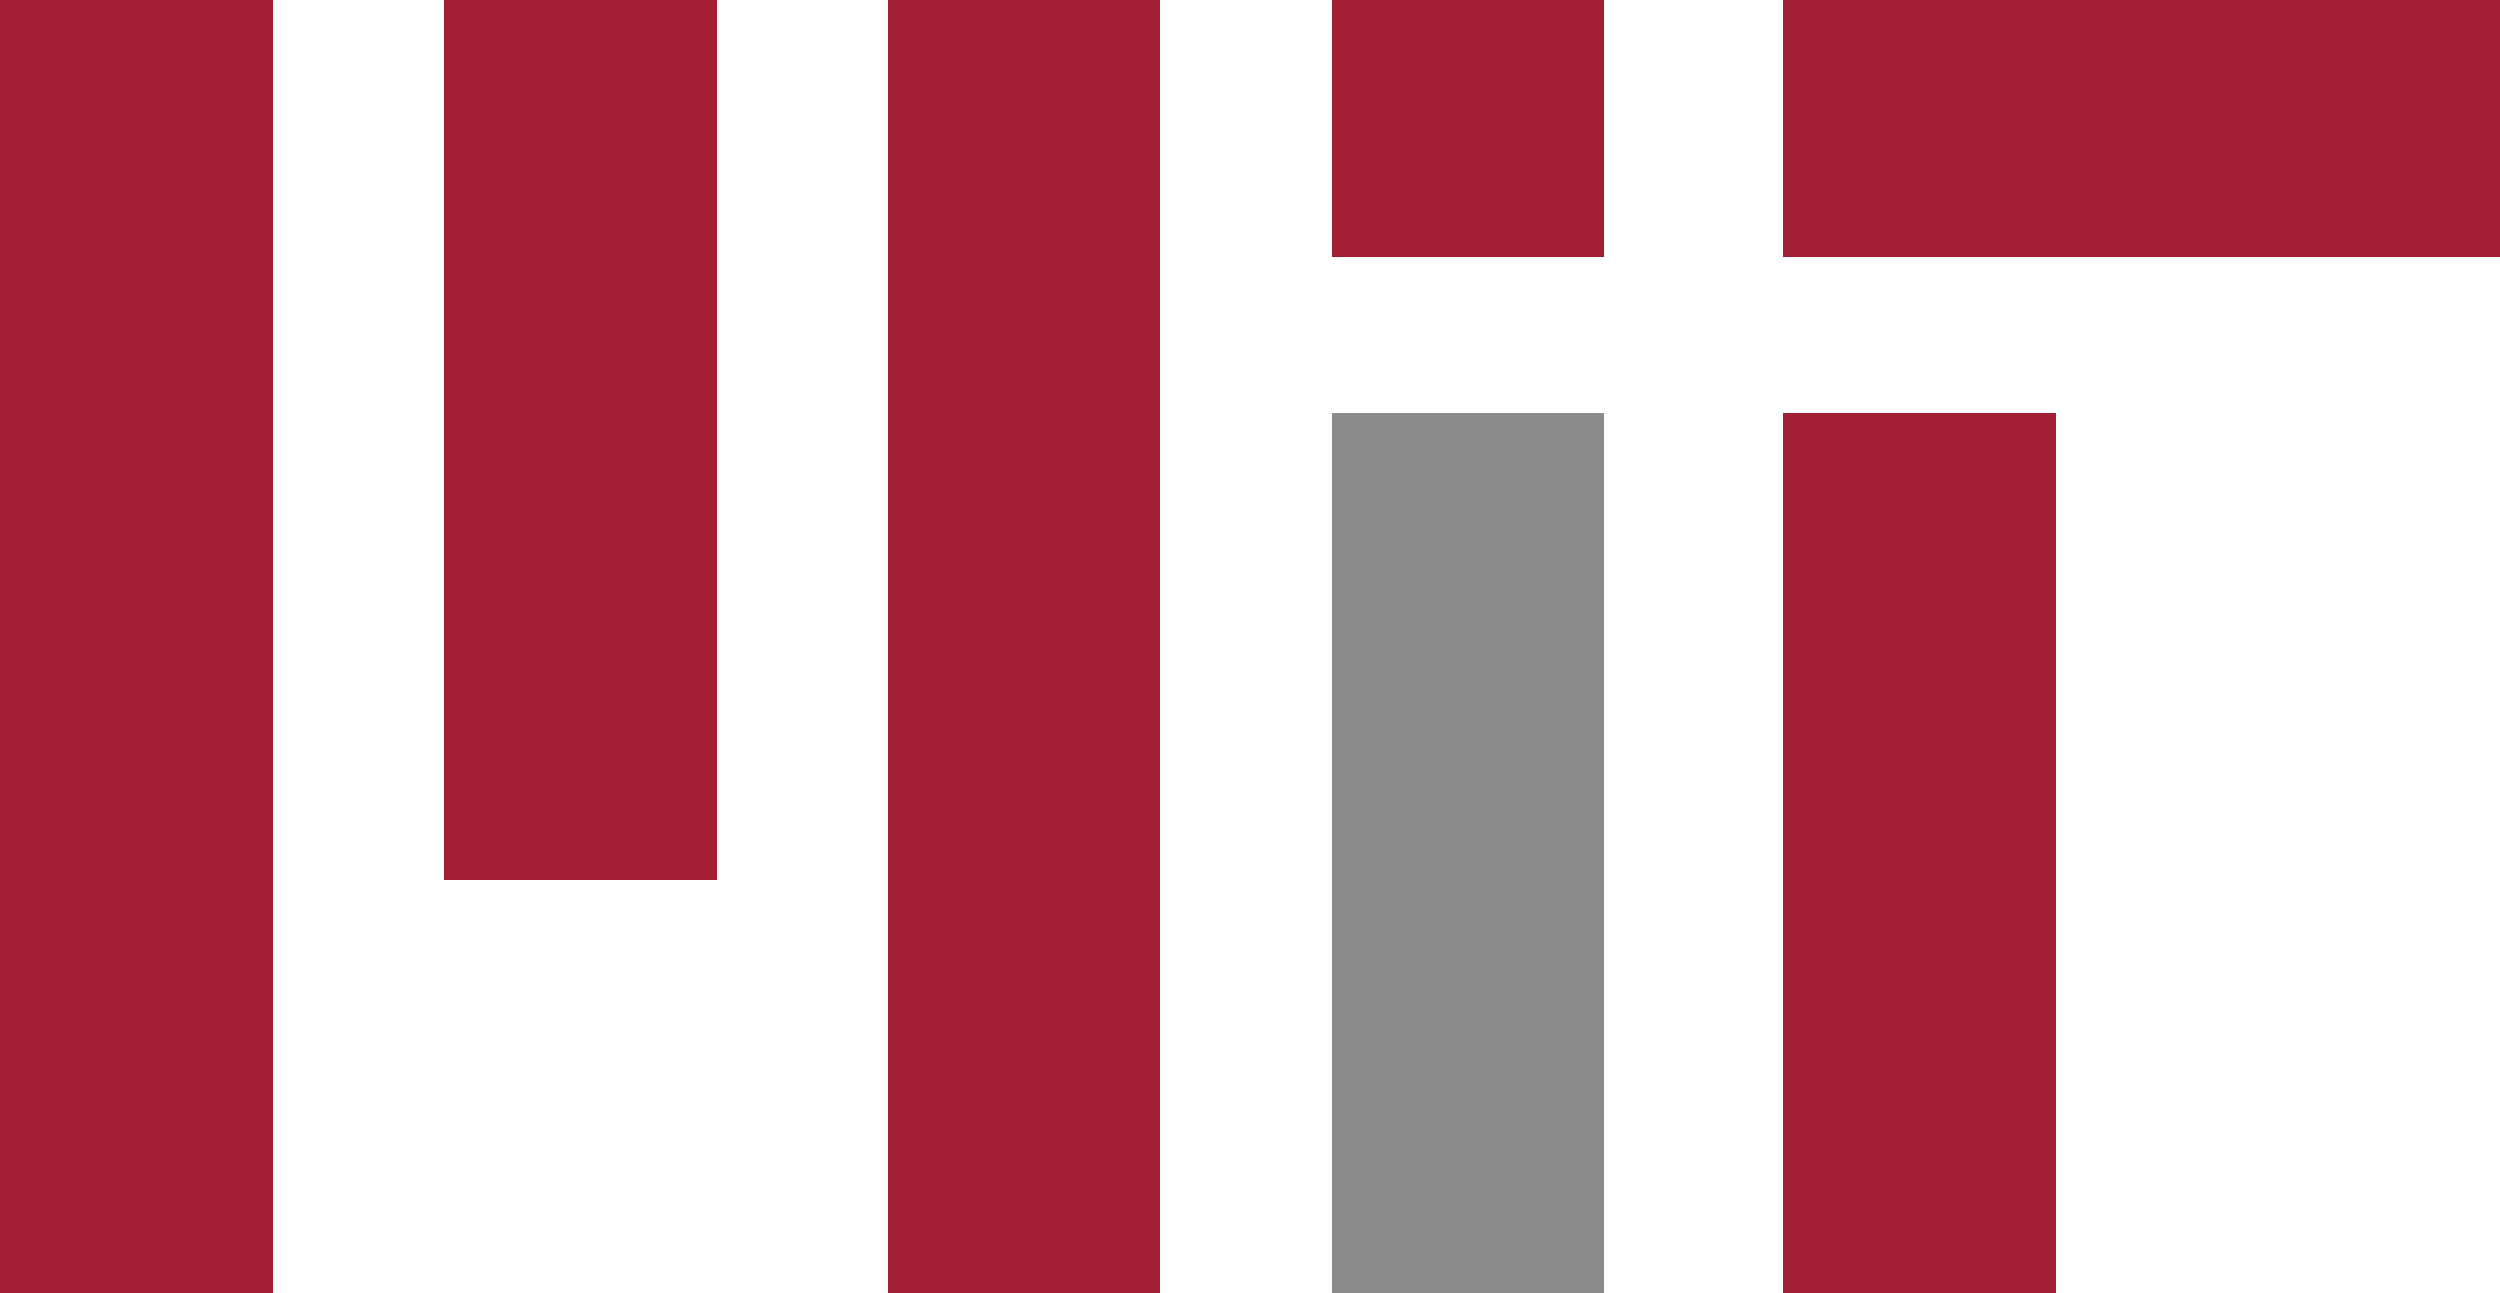
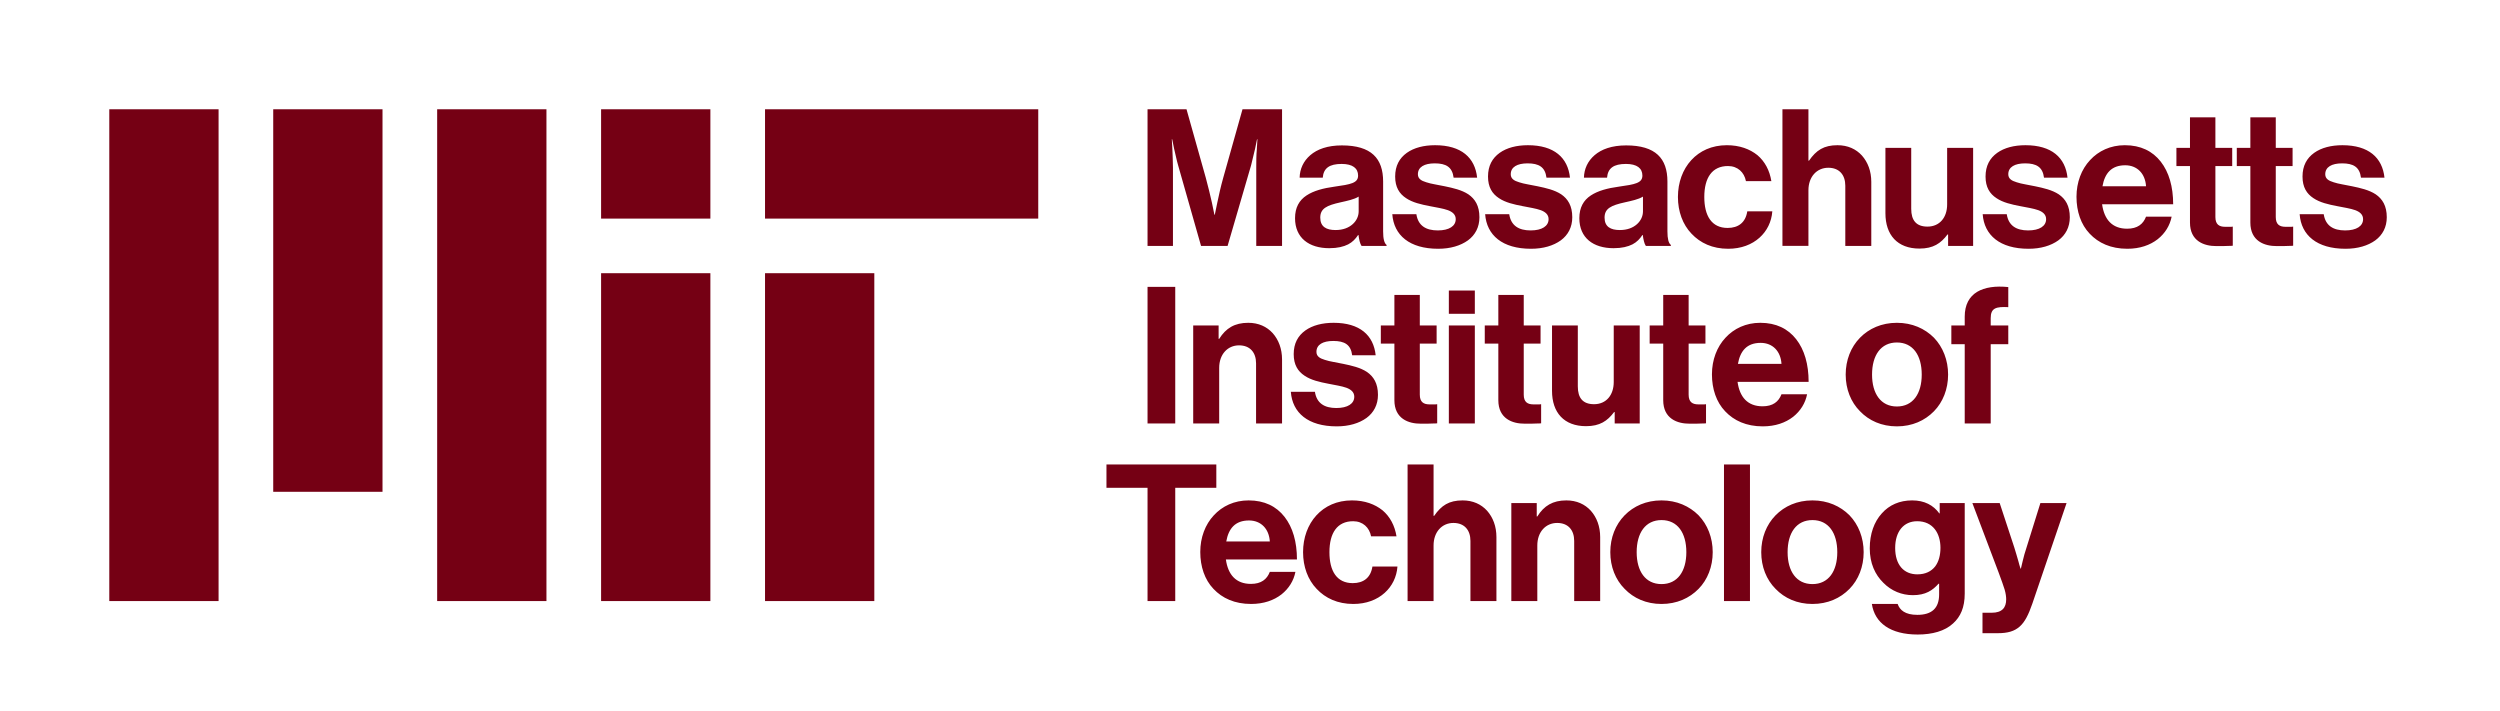
- <svg xmlns="http://www.w3.org/2000/svg" height="166" width="321" shape-rendering="crispEdges">
-   <g stroke-width="35" stroke="#A31F34">
-     <path d="m17.5,0v166m57-166v113m57-113v166m57-166v33m58,20v113" />
-     <path d="m188.5,53v113" stroke="#8A8B8C" />
-     <path d="m229,16.5h92" stroke-width="33" />
-   </g>
+ <svg xmlns="http://www.w3.org/2000/svg" id="Layer_1" viewBox="0 0 3660 1040">
+   <defs>
+     <style>.cls-1{fill:#750014;}</style>
+   </defs>
+   <path class="cls-1" d="M880,880h160V400h-160v480Zm240-560h400V160h-400v160Zm-240-160h160v160h-160V160Zm-240,720h160V160h-160V880Zm-240-160h160V160h-160V720Zm-240,160h160V160H160V880Zm960,0h160V400h-160v480ZM1737.063,160l28.252,100.42c3.357,12.867,6.713,25.734,8.951,36.364,1.399,6.154,2.517,12.028,3.636,17.623h.56c1.119-5.595,2.238-11.469,3.637-17.623,2.238-10.63,5.035-23.497,8.671-36.364l28.252-100.42h57.902v200h-37.762v-114.685c0-8.112,0-18.182,.839-26.853,.28-4.756,.56-9.791,.839-14.546h-.56c-.839,4.755-1.958,9.231-2.798,13.706-1.958,7.833-3.916,16.784-5.874,24.336l-34.406,118.042h-38.881l-33.567-118.042c-2.238-7.552-3.916-16.503-5.874-24.336-.839-4.476-1.958-8.951-2.798-13.706h-.559c.28,4.755,.559,9.79,.839,14.546,.28,8.671,.839,18.741,.839,26.853v114.685h-37.203V160h57.063Zm251.748,184.056h-.56c-3.637,5.595-8.112,10.35-14.546,13.706-6.714,3.357-15.385,5.595-27.692,5.595-29.651,0-50.07-15.105-50.07-43.916,0-15.665,6.154-26.294,16.784-33.287,10.629-6.993,24.615-10.629,40.839-12.867,24.056-3.357,34.686-5.315,34.686-16.224,0-10.63-7.833-17.063-24.056-17.063-17.902,0-26.574,6.154-27.692,20.14h-33.846c.28-12.867,5.595-24.336,15.664-33.007,10.07-8.671,25.175-14.266,46.154-14.266,43.077,0,60.42,19.021,60.42,52.867v73.007c0,10.909,1.679,17.343,5.035,19.86v1.399h-36.643c-2.238-3.077-3.637-9.511-4.476-15.944Zm-8.392-15.944c5.595-5.035,8.672-11.748,8.672-18.741v-21.539c-6.714,4.196-16.783,6.154-26.574,8.392-20.14,4.476-29.65,8.951-29.65,22.378s8.951,18.182,22.378,18.182c10.909,0,19.301-3.357,25.175-8.672Zm57.9-14.546h35.245c2.518,16.784,13.986,23.777,31.329,23.777,16.784,0,26.294-6.434,26.294-16.504,0-6.714-4.755-10.63-11.468-13.147-6.993-2.518-16.504-3.916-26.294-5.874-13.147-2.518-25.454-5.315-34.965-11.748-9.791-6.434-15.944-15.944-15.944-31.609s6.154-26.853,17.063-34.685c10.63-7.553,24.895-11.189,41.399-11.189,38.322,0,58.462,18.182,61.539,47.553h-34.406c-1.958-15.665-11.189-20.979-27.693-20.979-15.105,0-24.615,5.315-24.615,15.944,0,6.434,4.755,9.511,12.308,11.748,7.273,2.518,17.063,3.637,27.133,5.875,12.028,2.517,24.615,5.315,34.405,11.748,9.791,6.713,16.224,16.783,16.224,33.566,0,14.546-6.154,26.014-16.784,33.846-10.909,7.833-25.734,12.308-43.636,12.308-41.958,0-64.895-19.86-67.133-50.63Zm135.94,0h35.245c2.518,16.784,13.986,23.777,31.329,23.777,16.784,0,26.294-6.434,26.294-16.504,0-6.714-4.756-10.63-11.469-13.147-6.993-2.518-16.504-3.916-26.294-5.874-13.147-2.518-25.454-5.315-34.965-11.748-9.791-6.434-15.944-15.944-15.944-31.609s6.154-26.853,17.063-34.685c10.629-7.553,24.895-11.189,41.398-11.189,38.322,0,58.462,18.182,61.538,47.553h-34.405c-1.958-15.665-11.189-20.979-27.693-20.979-15.105,0-24.615,5.315-24.615,15.944,0,6.434,4.755,9.511,12.308,11.748,7.273,2.518,17.063,3.637,27.133,5.875,12.028,2.517,24.615,5.315,34.405,11.748,9.791,6.713,16.224,16.783,16.224,33.566,0,14.546-6.154,26.014-16.783,33.846-10.91,7.833-25.735,12.308-43.637,12.308-41.958,0-64.895-19.86-67.133-50.63Zm230.766,30.49h-.56c-3.637,5.595-8.112,10.35-14.546,13.706-6.714,3.357-15.385,5.595-27.692,5.595-29.651,0-50.07-15.105-50.07-43.916,0-15.665,6.154-26.294,16.784-33.287,10.629-6.993,24.615-10.629,40.839-12.867,24.056-3.357,34.686-5.315,34.686-16.224,0-10.63-7.833-17.063-24.056-17.063-17.902,0-26.574,6.154-27.692,20.14h-33.846c.28-12.867,5.595-24.336,15.664-33.007,10.07-8.671,25.175-14.266,46.154-14.266,43.077,0,60.42,19.021,60.42,52.867v73.007c0,10.909,1.679,17.343,5.035,19.86v1.399h-36.643c-2.238-3.077-3.637-9.511-4.476-15.944Zm-8.392-15.944c5.595-5.035,8.672-11.748,8.672-18.741v-21.539c-6.714,4.196-16.783,6.154-26.574,8.392-20.14,4.476-29.65,8.951-29.65,22.378s8.951,18.182,22.378,18.182c10.909,0,19.301-3.357,25.175-8.672Zm79.717,13.986c-12.867-13.427-19.86-32.448-19.86-53.706s6.993-40.28,19.581-53.986c12.308-13.427,29.93-21.819,52.028-21.819,18.742,0,33.567,5.595,44.755,14.546,10.909,9.231,17.902,22.378,20.42,38.042h-37.203c-2.518-12.867-12.028-22.098-26.294-22.098-23.217,0-34.685,17.063-34.685,45.315,0,27.413,10.629,45.315,34.126,45.315,15.665,0,26.294-7.832,28.811-24.336h36.643c-1.119,15.385-7.832,28.811-18.741,38.601-11.189,10.07-26.853,16.224-45.874,16.224-22.937,0-40.839-8.392-53.706-22.098Zm172.028-106.853c10.63-15.385,21.818-22.658,41.678-22.658,15.105,0,27.133,5.595,35.804,15.105,8.672,9.79,13.707,22.937,13.707,38.601v93.706h-38.042v-88.112c0-15.664-8.671-26.294-24.895-26.294-16.783,0-29.091,13.147-29.091,33.007v81.398h-38.042V160h38.042v75.245h.839Zm203.636,107.972h-.839c-9.791,13.147-20.979,20.699-41.119,20.699-32.168,0-49.79-19.86-49.79-51.748v-95.664h37.762v89.23c0,16.783,7.273,26.014,23.776,26.014,17.902,0,28.811-13.427,28.811-32.448v-82.797h38.042v143.496h-36.643v-16.783Zm50.63-29.651h35.245c2.518,16.784,13.986,23.777,31.329,23.777,16.784,0,26.294-6.434,26.294-16.504,0-6.714-4.756-10.63-11.469-13.147-6.993-2.518-16.504-3.916-26.294-5.874-13.147-2.518-25.454-5.315-34.965-11.748-9.791-6.434-15.944-15.944-15.944-31.609s6.154-26.853,17.063-34.685c10.629-7.553,24.895-11.189,41.398-11.189,38.322,0,58.462,18.182,61.538,47.553h-34.405c-1.958-15.665-11.189-20.979-27.693-20.979-15.105,0-24.615,5.315-24.615,15.944,0,6.434,4.755,9.511,12.308,11.748,7.273,2.518,17.063,3.637,27.133,5.875,12.028,2.517,24.615,5.315,34.405,11.748,9.791,6.713,16.224,16.783,16.224,33.566,0,14.546-6.154,26.014-16.783,33.846-10.91,7.833-25.735,12.308-43.637,12.308-41.958,0-64.895-19.86-67.133-50.63Zm156.637,28.532c-12.867-13.427-19.301-32.727-19.301-53.986s7.273-40.28,19.86-53.706c12.308-13.427,29.93-21.819,50.909-21.819,23.217,0,40.559,8.672,52.587,24.056,12.028,15.385,18.182,36.643,18.182,62.378h-104.056c3.077,22.378,14.825,35.804,36.643,35.804,15.105,0,23.497-6.714,27.693-17.623h37.482c-2.518,12.867-9.511,24.336-20.42,33.007-11.189,8.671-26.014,13.986-44.475,13.986-24.056,0-42.238-8.392-55.105-22.098Zm18.742-69.37h63.776c-1.119-18.462-12.868-30.77-30.49-30.77-20.14,0-29.93,11.749-33.287,30.77Zm128.111-56.224v-44.755h37.203v44.755h24.616v26.573h-24.616v74.685c0,10.909,5.595,14.266,14.266,14.266h7.273c1.399,0,2.518,0,3.916-.28v27.972c-1.958,.28-3.916,.28-6.154,.28-4.196,.28-10.07,.28-17.623,.28-9.231,0-18.741-1.678-26.294-6.993-7.553-5.315-12.588-13.986-12.588-27.413v-82.797h-19.86v-26.573h19.86Zm88.389,0v-44.755h37.203v44.755h24.616v26.573h-24.616v74.685c0,10.909,5.595,14.266,14.266,14.266h7.273c1.399,0,2.518,0,3.916-.28v27.972c-1.958,.28-3.916,.28-6.154,.28-4.196,.28-10.07,.28-17.623,.28-9.231,0-18.741-1.678-26.294-6.993-7.553-5.315-12.588-13.986-12.588-27.413v-82.797h-19.86v-26.573h19.86Zm72.162,97.062h35.245c2.518,16.784,13.986,23.777,31.329,23.777,16.784,0,26.294-6.434,26.294-16.504,0-6.714-4.756-10.63-11.469-13.147-6.993-2.518-16.504-3.916-26.294-5.874-13.147-2.518-25.454-5.315-34.965-11.748-9.791-6.434-15.944-15.944-15.944-31.609s6.154-26.853,17.063-34.685c10.629-7.553,24.895-11.189,41.398-11.189,38.322,0,58.462,18.182,61.538,47.553h-34.405c-1.958-15.665-11.189-20.979-27.693-20.979-15.105,0-24.615,5.315-24.615,15.944,0,6.434,4.755,9.511,12.308,11.748,7.273,2.518,17.063,3.637,27.133,5.875,12.028,2.517,24.615,5.315,34.405,11.748,9.791,6.713,16.224,16.783,16.224,33.566,0,14.546-6.154,26.014-16.783,33.846-10.91,7.833-25.735,12.308-43.637,12.308-41.958,0-64.895-19.86-67.133-50.63Zm-1646.126,106.434v200h-40.56v-200h40.56Zm64.333,76.084c9.79-15.664,22.657-23.497,42.517-23.497,15.105,0,27.133,5.595,35.804,15.105,8.672,9.79,13.707,22.937,13.707,38.601v93.706h-38.042v-88.112c0-15.664-8.671-26.294-24.895-26.294-16.783,0-29.091,13.147-29.091,33.007v81.398h-38.042v-143.496h37.203v19.58h.839Zm104.895,77.482h35.245c2.518,16.784,13.986,23.777,31.329,23.777,16.784,0,26.294-6.434,26.294-16.504,0-6.714-4.756-10.63-11.469-13.147-6.993-2.518-16.504-3.916-26.294-5.874-13.147-2.518-25.454-5.315-34.965-11.748-9.791-6.434-15.944-15.944-15.944-31.609s6.154-26.853,17.063-34.685c10.629-7.553,24.895-11.189,41.398-11.189,38.322,0,58.462,18.182,61.538,47.553h-34.405c-1.958-15.665-11.189-20.979-27.693-20.979-15.105,0-24.615,5.315-24.615,15.944,0,6.434,4.755,9.511,12.308,11.748,7.273,2.518,17.063,3.637,27.133,5.875,12.028,2.517,24.615,5.315,34.405,11.748,9.791,6.713,16.224,16.783,16.224,33.566,0,14.546-6.154,26.014-16.783,33.846-10.91,7.833-25.735,12.308-43.637,12.308-41.958,0-64.895-19.86-67.133-50.63Zm151.606-97.062v-44.755h37.203v44.755h24.616v26.573h-24.616v74.685c0,10.909,5.595,14.266,14.266,14.266h7.273c1.399,0,2.518,0,3.916-.28v27.972c-1.958,.28-3.916,.28-6.154,.28-4.196,.28-10.07,.28-17.623,.28-9.231,0-18.741-1.678-26.294-6.993-7.553-5.315-12.588-13.986-12.588-27.413v-82.797h-19.86v-26.573h19.86Zm117.759-51.189v34.126h-38.042v-34.126h38.042Zm0,51.189v143.496h-38.042v-143.496h38.042Zm34.406,0v-44.755h37.203v44.755h24.616v26.573h-24.616v74.685c0,10.909,5.595,14.266,14.266,14.266h7.273c1.399,0,2.518,0,3.916-.28v27.972c-1.958,.28-3.916,.28-6.154,.28-4.196,.28-10.07,.28-17.623,.28-9.231,0-18.741-1.678-26.294-6.993-7.553-5.315-12.588-13.986-12.588-27.413v-82.797h-19.86v-26.573h19.86Zm170.346,126.713h-.839c-9.791,13.147-20.979,20.699-41.119,20.699-32.168,0-49.79-19.86-49.79-51.748v-95.664h37.763v89.23c0,16.783,7.273,26.014,23.776,26.014,17.902,0,28.811-13.427,28.811-32.448v-82.797h38.042v143.496h-36.643v-16.783Zm71.05-126.713v-44.755h37.203v44.755h24.616v26.573h-24.616v74.685c0,10.909,5.595,14.266,14.266,14.266h7.273c1.399,0,2.518,0,3.916-.28v27.972c-1.958,.28-3.916,.28-6.154,.28-4.196,.28-10.07,.28-17.623,.28-9.231,0-18.741-1.678-26.294-6.993-7.553-5.315-12.588-13.986-12.588-27.413v-82.797h-19.86v-26.573h19.86Zm90.629,125.594c-12.868-13.427-19.301-32.727-19.301-53.986s7.273-40.28,19.86-53.706c12.308-13.427,29.93-21.819,50.909-21.819,23.217,0,40.559,8.672,52.587,24.056,12.028,15.385,18.182,36.643,18.182,62.378h-104.056c3.077,22.378,14.825,35.804,36.643,35.804,15.105,0,23.497-6.714,27.693-17.623h37.482c-2.518,12.867-9.511,24.336-20.42,33.007-11.189,8.671-26.014,13.986-44.475,13.986-24.056,0-42.238-8.392-55.105-22.098Zm18.741-69.37h63.776c-1.119-18.462-12.868-30.77-30.49-30.77-20.14,0-29.93,11.749-33.287,30.77Zm178.739,69.37c-13.427-13.427-20.979-32.448-20.979-53.706s7.553-40.28,20.979-53.986c13.147-13.427,31.609-21.819,53.986-21.819s40.839,8.392,54.265,21.819c13.147,13.706,20.7,32.727,20.7,53.986s-7.553,40.28-20.7,53.706c-13.427,13.706-31.888,22.098-54.265,22.098s-40.839-8.392-53.986-22.098Zm90.349-53.706c0-28.252-12.867-46.993-36.363-46.993s-36.364,18.742-36.364,46.993c0,27.972,12.867,46.713,36.364,46.713s36.363-18.741,36.363-46.713Zm62.936-71.888v-12.868c0-17.622,6.713-29.37,18.182-36.363,11.189-6.714,27.133-8.951,45.594-6.993v29.371c-17.902-.839-25.734,1.119-25.734,16.224v10.63h25.734v27.412h-25.734v116.084h-38.042v-116.084h-19.581v-27.412h19.581Zm-1095.65,203.496v34.126h-60.14v165.874h-40.559v-165.874h-60.14v-34.126h160.839Zm-4.194,182.098c-12.868-13.427-19.301-32.727-19.301-53.986s7.273-40.28,19.86-53.706c12.308-13.427,29.93-21.819,50.909-21.819,23.217,0,40.559,8.672,52.587,24.056,12.028,15.385,18.182,36.643,18.182,62.378h-104.056c3.077,22.378,14.825,35.804,36.643,35.804,15.105,0,23.497-6.714,27.693-17.623h37.482c-2.518,12.867-9.511,24.336-20.42,33.007-11.189,8.671-26.014,13.986-44.475,13.986-24.056,0-42.238-8.392-55.105-22.098Zm18.741-69.37h63.776c-1.119-18.462-12.868-30.77-30.49-30.77-20.14,0-29.93,11.749-33.287,30.77Zm132.305,69.37c-12.867-13.427-19.86-32.448-19.86-53.706s6.993-40.28,19.581-53.986c12.308-13.427,29.93-21.819,52.028-21.819,18.742,0,33.567,5.595,44.755,14.546,10.909,9.231,17.902,22.378,20.42,38.042h-37.203c-2.518-12.867-12.028-22.098-26.294-22.098-23.217,0-34.685,17.063-34.685,45.315,0,27.413,10.629,45.315,34.126,45.315,15.665,0,26.294-7.832,28.811-24.336h36.643c-1.119,15.385-7.832,28.811-18.741,38.601-11.189,10.07-26.853,16.224-45.874,16.224-22.937,0-40.839-8.392-53.706-22.098Zm172.029-106.853c10.63-15.385,21.818-22.658,41.678-22.658,15.105,0,27.133,5.595,35.804,15.105,8.672,9.79,13.707,22.937,13.707,38.601v93.706h-38.042v-88.112c0-15.664-8.671-26.294-24.895-26.294-16.783,0-29.091,13.147-29.091,33.007v81.398h-38.042v-200h38.042v75.245h.839Zm151.048,.839c9.79-15.664,22.657-23.497,42.517-23.497,15.105,0,27.133,5.595,35.804,15.105,8.672,9.79,13.707,22.937,13.707,38.601v93.706h-38.042v-88.112c0-15.664-8.671-26.294-24.895-26.294-16.783,0-29.091,13.147-29.091,33.007v81.398h-38.042v-143.496h37.203v19.58h.839Zm127.832,106.014c-13.427-13.427-20.979-32.448-20.979-53.706s7.553-40.28,20.979-53.986c13.147-13.427,31.609-21.819,53.986-21.819s40.839,8.392,54.265,21.819c13.147,13.706,20.7,32.727,20.7,53.986s-7.553,40.28-20.7,53.706c-13.427,13.706-31.888,22.098-54.265,22.098s-40.839-8.392-53.986-22.098Zm90.349-53.706c0-28.252-12.867-46.993-36.363-46.993s-36.364,18.742-36.364,46.993c0,27.972,12.867,46.713,36.364,46.713s36.363-18.741,36.363-46.713Zm93.145-128.392v200h-38.042v-200h38.042Zm37.482,182.098c-13.427-13.427-20.979-32.448-20.979-53.706s7.553-40.28,20.979-53.986c13.147-13.427,31.609-21.819,53.986-21.819s40.839,8.392,54.265,21.819c13.147,13.706,20.7,32.727,20.7,53.986s-7.553,40.28-20.7,53.706c-13.427,13.706-31.888,22.098-54.265,22.098s-40.839-8.392-53.986-22.098Zm90.349-53.706c0-28.252-12.867-46.993-36.363-46.993s-36.364,18.742-36.364,46.993c0,27.972,12.867,46.713,36.364,46.713s36.363-18.741,36.363-46.713Zm50.628,75.804h37.762c3.077,8.951,10.909,15.944,28.811,15.944,21.259,0,31.888-9.791,31.888-29.93v-15.665h-.839c-8.672,9.791-19.021,16.783-37.483,16.783-16.224,0-31.608-6.154-43.357-18.182-12.028-11.748-19.86-28.532-19.86-50.35,0-21.259,6.434-38.881,17.623-51.189,10.909-12.308,26.014-19.021,44.475-19.021,17.902,0,31.049,6.993,39.721,19.021h.559v-15.105h36.644v132.587c0,20.14-6.154,33.846-17.063,43.636-12.028,11.189-30.49,16.224-51.748,16.224-39.72,0-62.937-16.784-67.133-44.755Zm92.587-54.825c5.315-6.993,7.832-16.504,7.832-27.413,0-10.63-2.797-20.42-8.392-27.413-5.595-6.993-13.986-11.469-25.734-11.469-19.581,0-32.168,14.825-32.168,39.161,0,24.616,12.588,38.602,32.448,38.602,12.028,0,20.42-4.476,26.014-11.469Zm82.797,67.692c15.385,0,21.259-7.553,21.259-19.581,0-3.637-.56-8.392-2.238-14.266-1.958-5.874-4.476-13.707-8.672-24.616l-38.601-102.098h40l21.259,64.615c2.238,6.713,4.196,14.266,6.154,20.699,.839,3.637,1.958,6.993,3.077,10.63h.56c.839-3.637,1.679-6.993,2.518-10.63,1.399-6.434,3.637-13.986,5.874-20.699l20.14-64.615h38.322l-50.07,147.133c-5.594,16.224-10.909,26.853-18.462,33.566-7.832,6.993-17.622,9.791-32.168,9.791h-22.378v-29.93h13.427Z" />
</svg>
